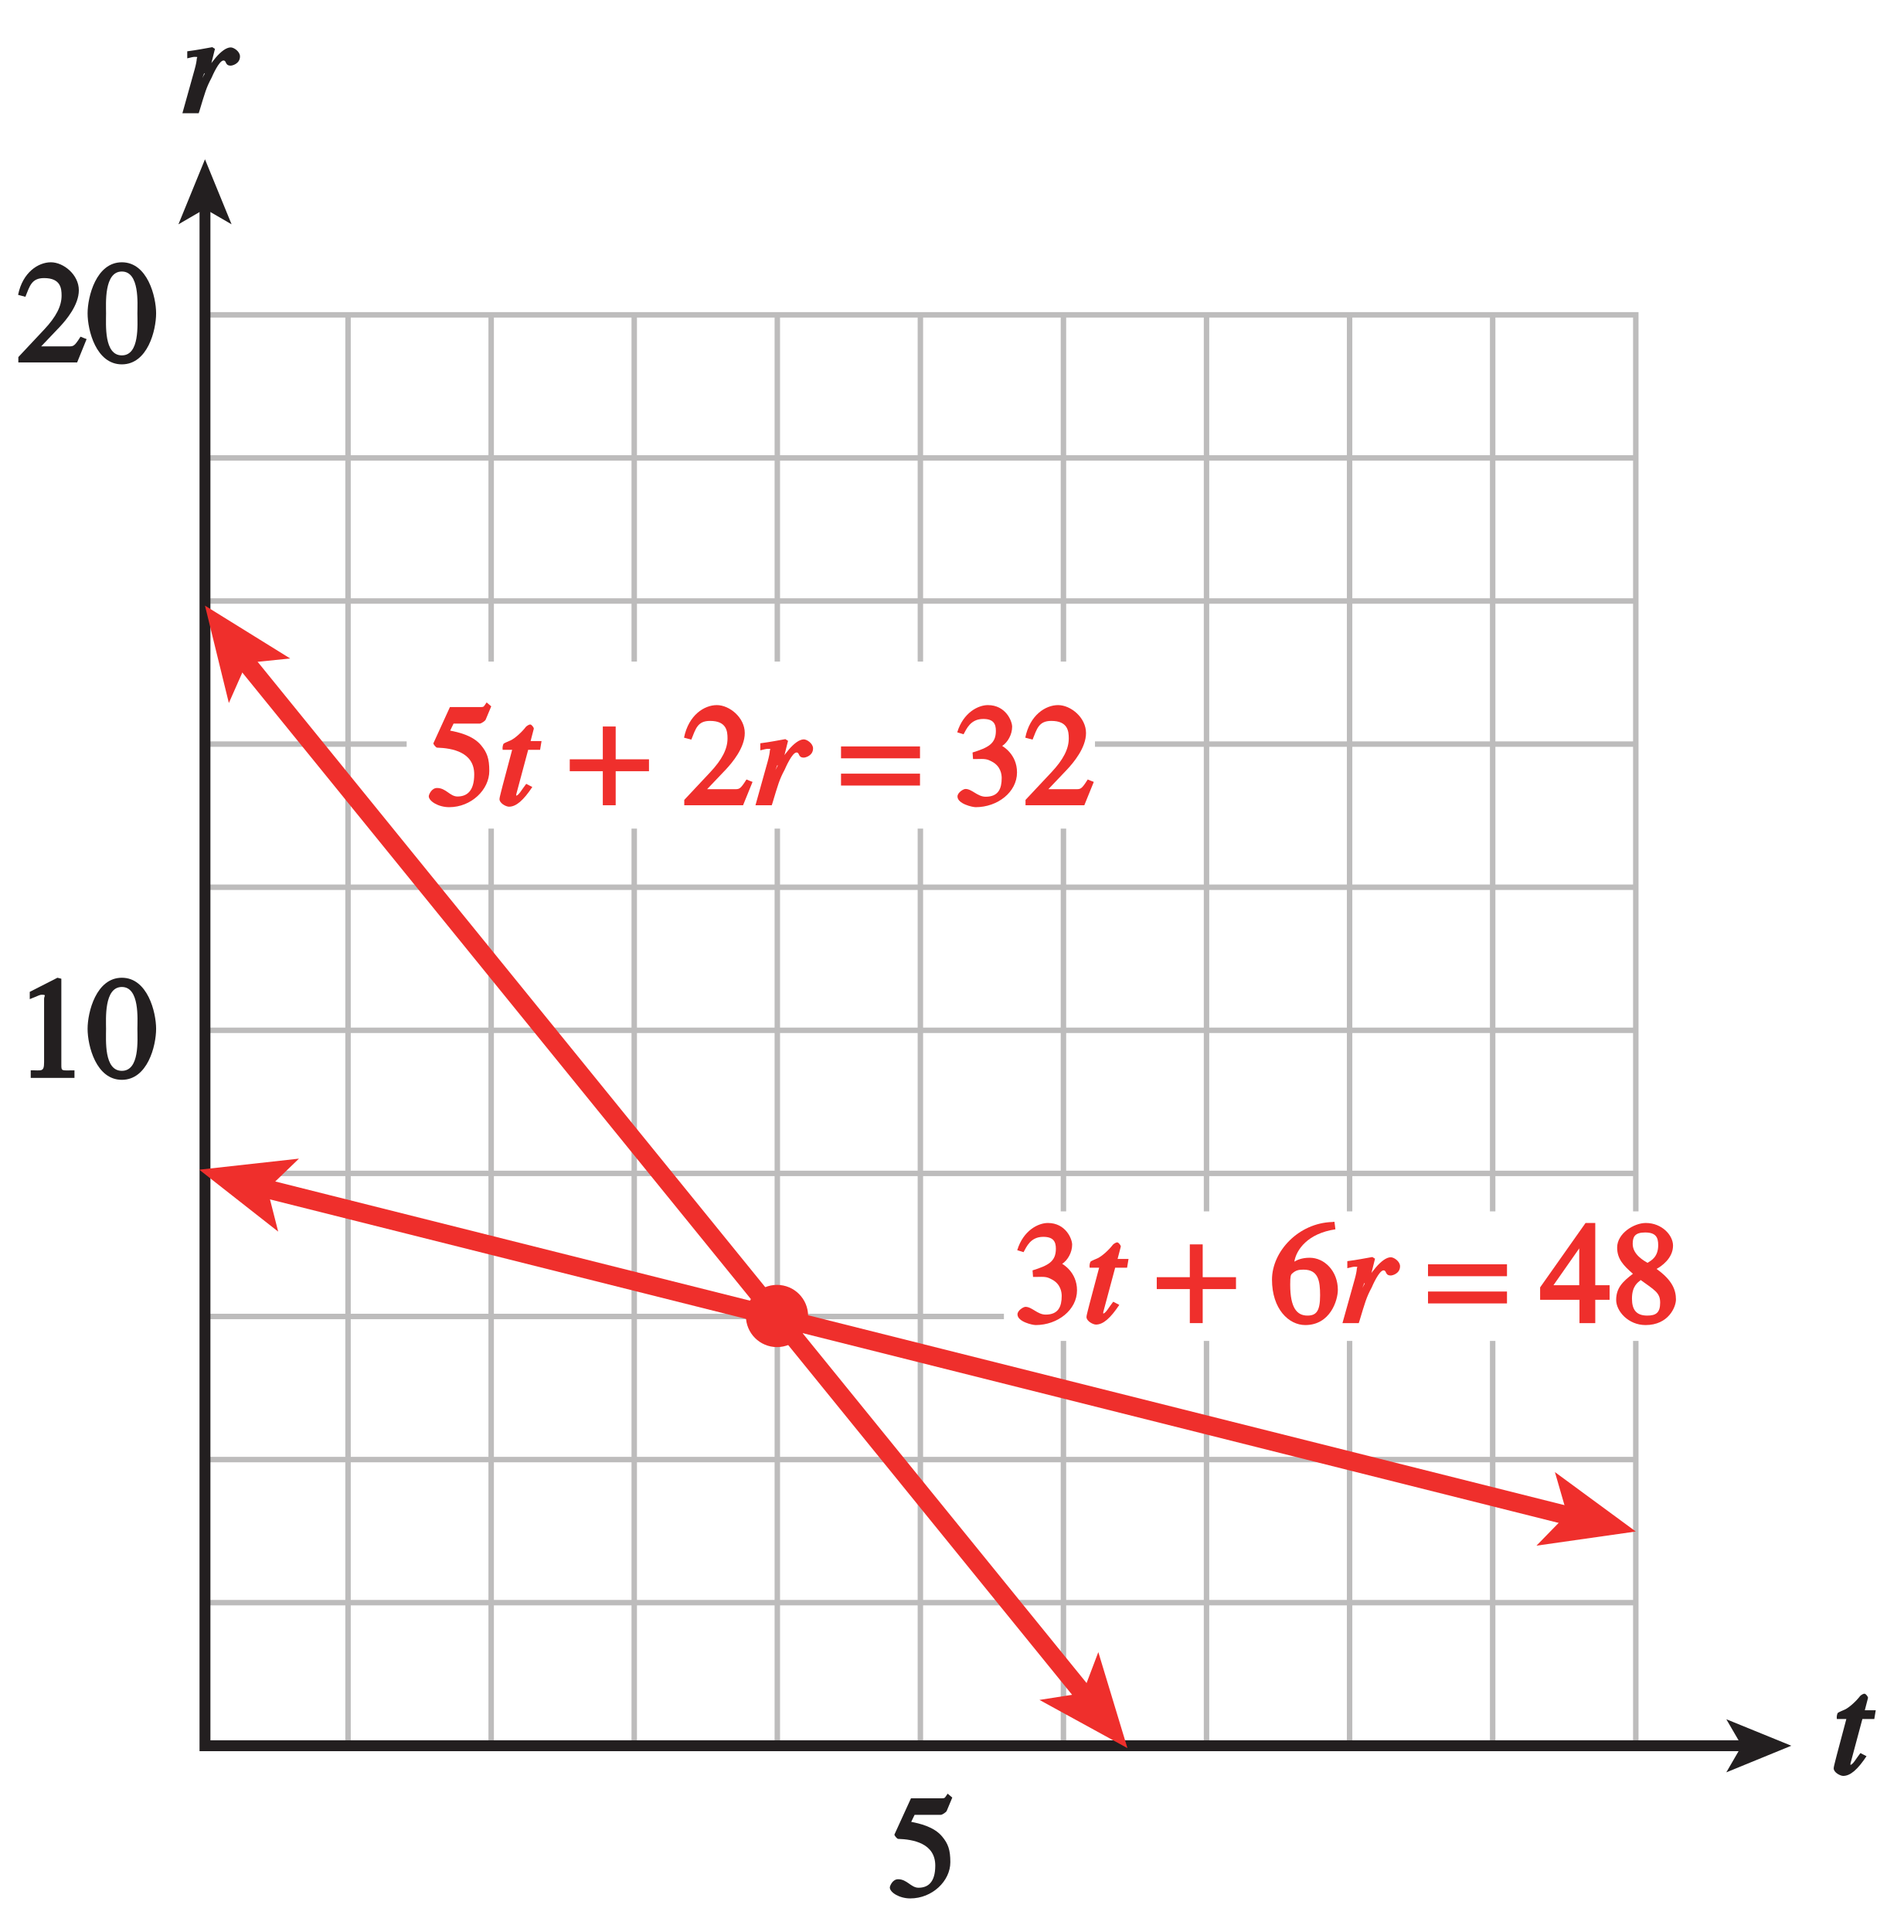
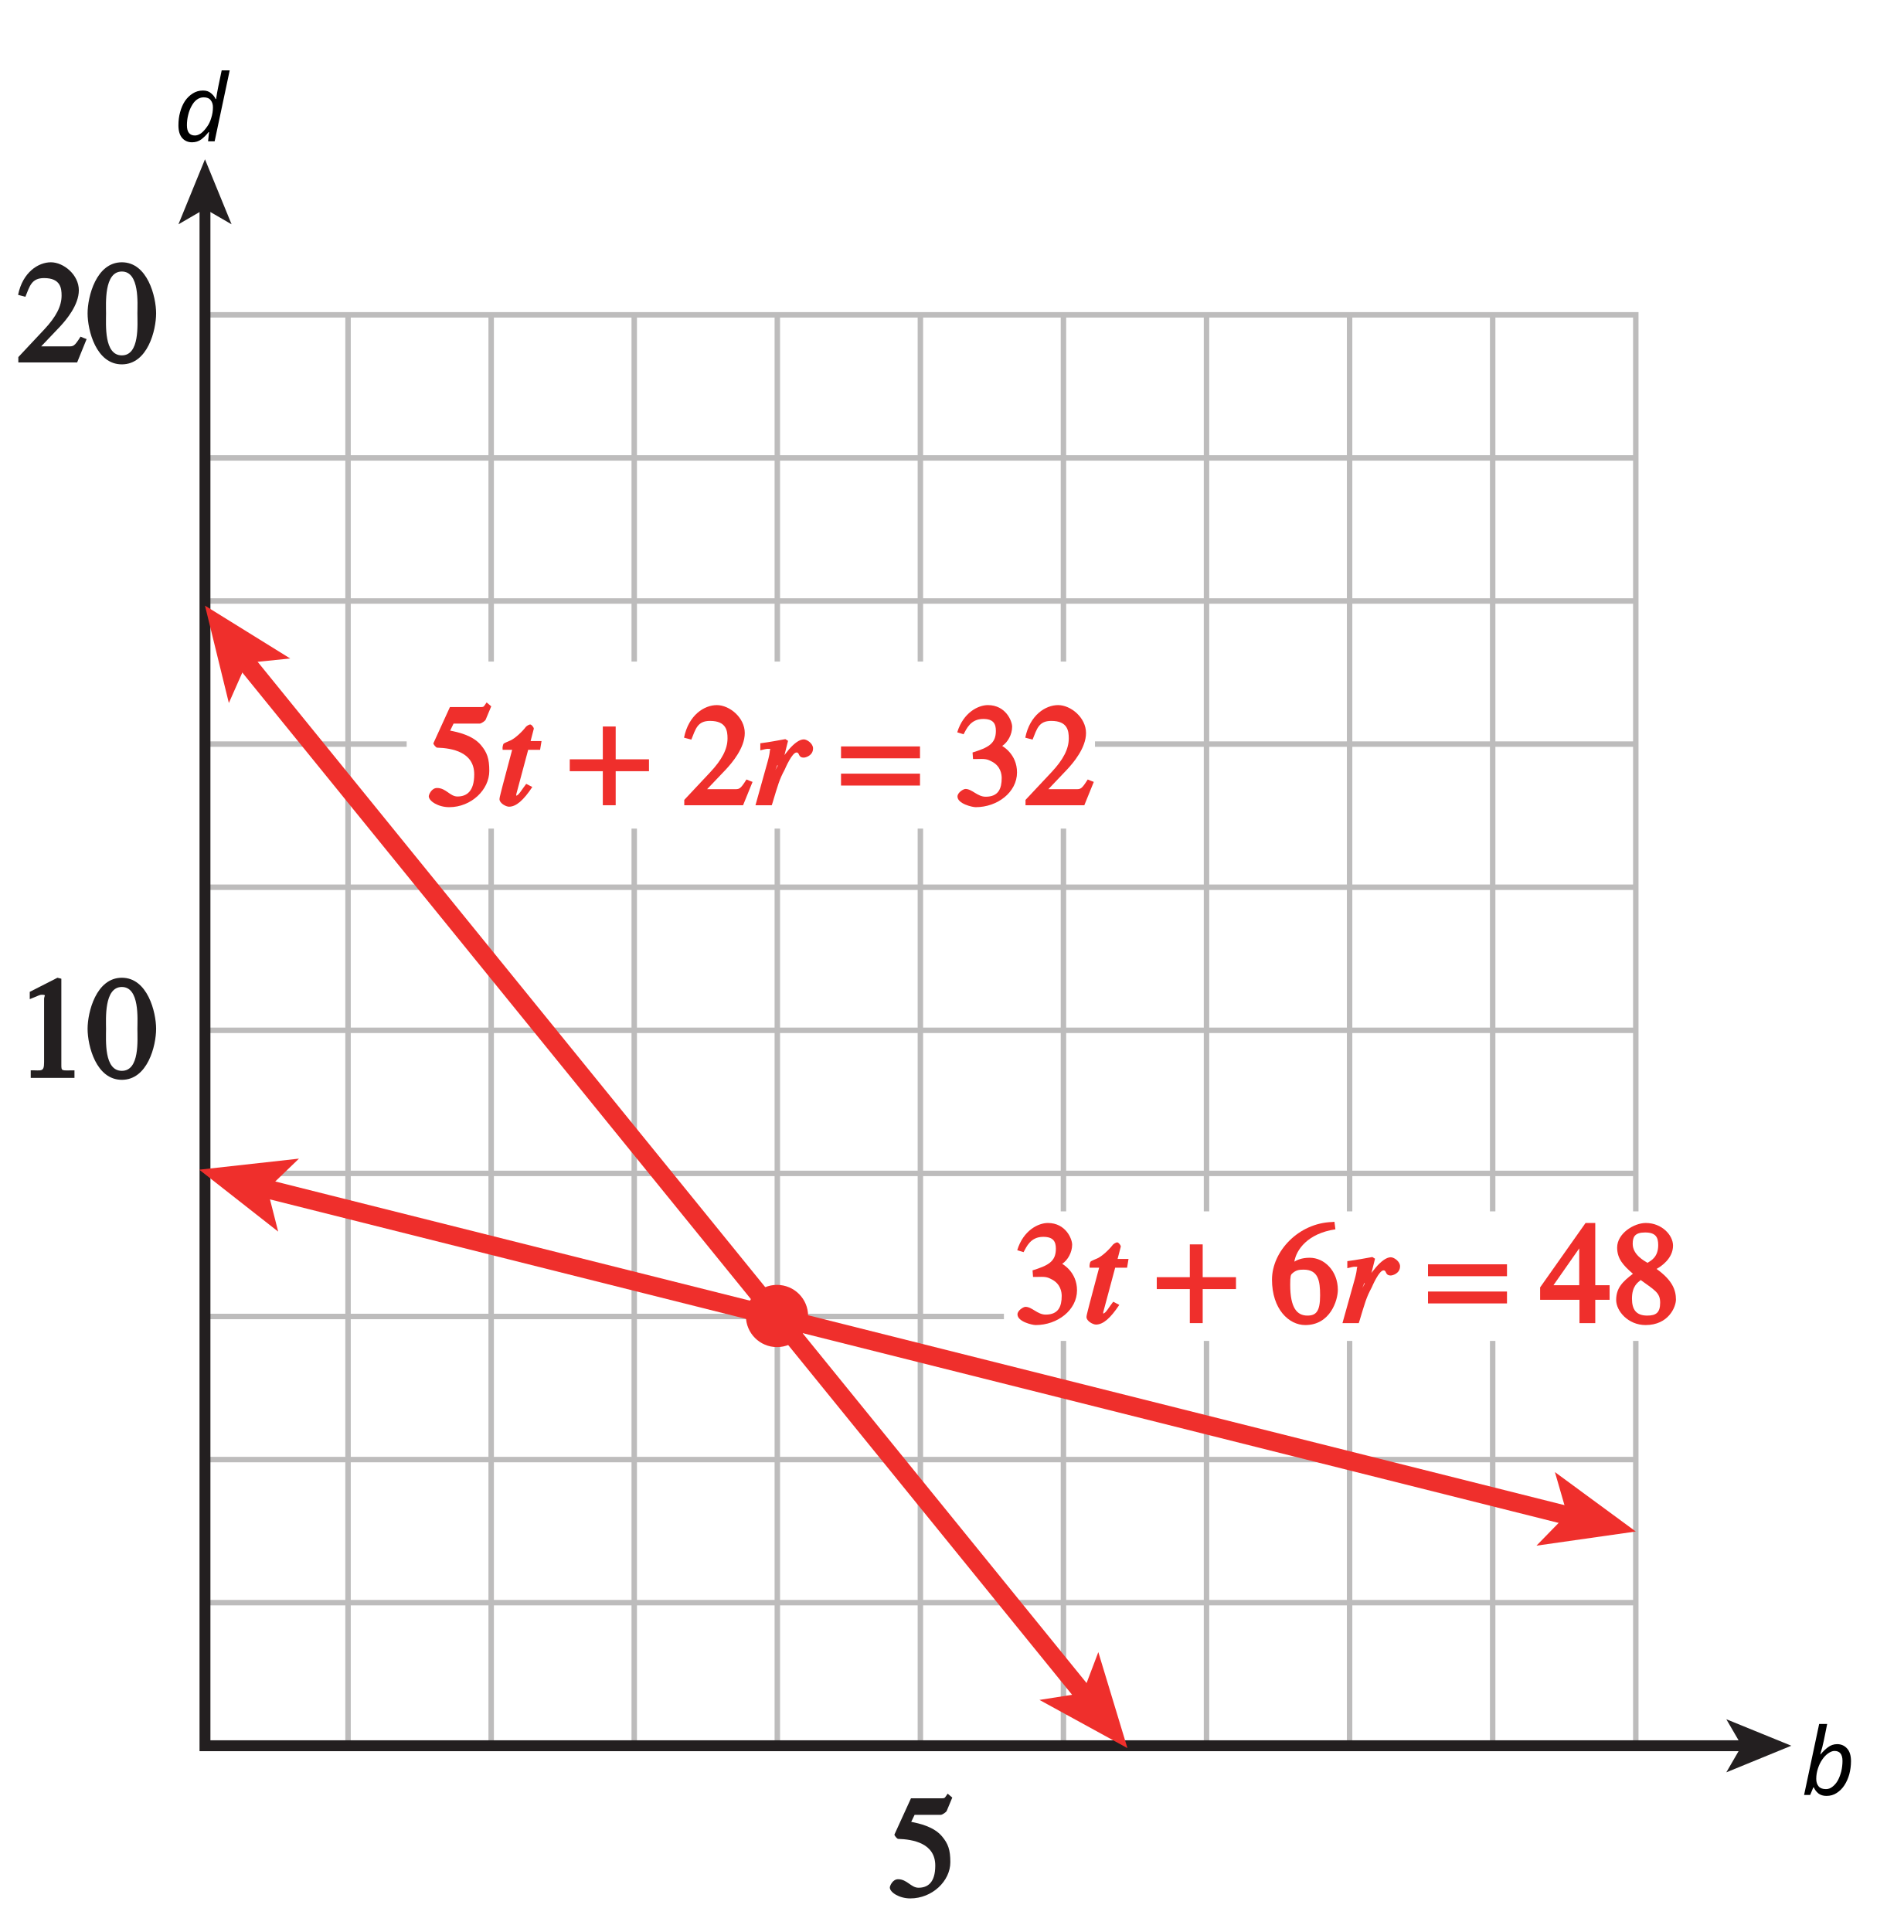
- <svg xmlns="http://www.w3.org/2000/svg" xmlns:xlink="http://www.w3.org/1999/xlink" width="122.4pt" height="124.214pt" viewBox="0 0 122.4 124.214" version="1.1">
-   <defs>
-     <g>
+ <svg xmlns="http://www.w3.org/2000/svg" xmlns:xlink="http://www.w3.org/1999/xlink" width="122.4pt" height="124.214pt" viewBox="0 0 122.4 124.214" version="1.1" id="svg3412">
+   <defs id="defs3414">
+     <g id="g3416">
      <symbol overflow="visible" id="glyph0-0">
-         <path style="stroke:none;" d="" />
+         <path style="stroke:none;" d="" id="path3419" />
      </symbol>
      <symbol overflow="visible" id="glyph0-1">
-         <path style="stroke:none;" d="M 1.266 -0.141 C 1.625 -1.328 1.703 -1.641 2.047 -2.281 C 2.109 -2.422 2.531 -3.391 2.812 -3.391 C 3.031 -3.391 2.891 -3.062 3.281 -3.062 C 3.391 -3.062 3.875 -3.188 3.875 -3.656 C 3.875 -3.969 3.484 -4.234 3.281 -4.234 C 2.703 -4.234 1.906 -3.156 1.453 -2.266 L 1.578 -2.578 L 1.812 -2.328 L 2.266 -4.141 L 2.094 -4.25 C 1.641 -4.172 1.109 -4.062 0.484 -3.984 L 0.484 -3.531 C 0.75 -3.594 0.859 -3.625 0.953 -3.625 C 1.234 -3.625 1.094 -3.609 1.094 -3.484 C 1.094 -3.406 1.047 -3.125 0.953 -2.797 L 0.172 0 L 1.219 0 Z M 1.266 -0.141 " />
+         <path style="stroke:none;" d="M 1.266 -0.141 C 1.625 -1.328 1.703 -1.641 2.047 -2.281 C 2.109 -2.422 2.531 -3.391 2.812 -3.391 C 3.031 -3.391 2.891 -3.062 3.281 -3.062 C 3.391 -3.062 3.875 -3.188 3.875 -3.656 C 3.875 -3.969 3.484 -4.234 3.281 -4.234 C 2.703 -4.234 1.906 -3.156 1.453 -2.266 L 1.578 -2.578 L 1.812 -2.328 L 2.266 -4.141 L 2.094 -4.25 C 1.641 -4.172 1.109 -4.062 0.484 -3.984 L 0.484 -3.531 C 0.75 -3.594 0.859 -3.625 0.953 -3.625 C 1.234 -3.625 1.094 -3.609 1.094 -3.484 C 1.094 -3.406 1.047 -3.125 0.953 -2.797 L 0.172 0 L 1.219 0 Z M 1.266 -0.141 " id="path3422" />
      </symbol>
      <symbol overflow="visible" id="glyph0-2">
-         <path style="stroke:none;" d="M 2.656 -4.125 L 2.156 -4.125 L 2.359 -4.906 C 2.391 -4.984 2.203 -5.203 2.141 -5.188 C 2.047 -5.203 1.891 -5.078 1.859 -5.047 C 1.609 -4.719 1.172 -4.312 0.875 -4.172 C 0.719 -4.094 0.469 -4.016 0.406 -3.938 C 0.391 -3.891 0.328 -3.75 0.359 -3.562 L 0.969 -3.562 L 0.359 -1.266 C 0.328 -1.109 0.156 -0.531 0.156 -0.391 C 0.156 -0.125 0.578 0.094 0.766 0.094 C 1.234 0.094 1.703 -0.328 2.266 -1.172 L 1.875 -1.375 C 1.578 -1 1.391 -0.609 1.203 -0.609 C 1.109 -0.609 1.234 -0.547 1.234 -0.625 C 1.234 -0.656 1.234 -0.672 1.234 -0.703 L 2 -3.562 L 2.766 -3.562 L 2.859 -4.125 Z M 2.656 -4.125 " />
+         <path style="stroke:none;" d="M 2.656 -4.125 L 2.156 -4.125 L 2.359 -4.906 C 2.391 -4.984 2.203 -5.203 2.141 -5.188 C 2.047 -5.203 1.891 -5.078 1.859 -5.047 C 1.609 -4.719 1.172 -4.312 0.875 -4.172 C 0.719 -4.094 0.469 -4.016 0.406 -3.938 C 0.391 -3.891 0.328 -3.75 0.359 -3.562 L 0.969 -3.562 L 0.359 -1.266 C 0.328 -1.109 0.156 -0.531 0.156 -0.391 C 0.156 -0.125 0.578 0.094 0.766 0.094 C 1.234 0.094 1.703 -0.328 2.266 -1.172 L 1.875 -1.375 C 1.578 -1 1.391 -0.609 1.203 -0.609 C 1.109 -0.609 1.234 -0.547 1.234 -0.625 C 1.234 -0.656 1.234 -0.672 1.234 -0.703 L 2 -3.562 L 2.766 -3.562 L 2.859 -4.125 Z M 2.656 -4.125 " id="path3425" />
      </symbol>
      <symbol overflow="visible" id="glyph1-0">
-         <path style="stroke:none;" d="" />
+         <path style="stroke:none;" d="" id="path3428" />
      </symbol>
      <symbol overflow="visible" id="glyph1-1">
-         <path style="stroke:none;" d="M 4.281 -1.578 L 4.094 -1.656 C 3.688 -1.016 3.641 -1.031 3.297 -1.031 L 1.562 -1.031 L 2.781 -2.312 C 3.172 -2.734 3.984 -3.688 3.984 -4.641 C 3.984 -5.641 3 -6.438 2.188 -6.438 C 1.391 -6.438 0.375 -5.812 0.078 -4.344 L 0.547 -4.219 C 0.828 -4.906 0.938 -5.422 1.75 -5.422 C 2.812 -5.422 2.875 -4.766 2.875 -4.297 C 2.875 -3.625 2.531 -2.938 1.75 -2.109 L 0.094 -0.344 L 0.094 0 L 3.875 0 L 4.484 -1.5 Z M 4.281 -1.578 " />
+         <path style="stroke:none;" d="M 4.281 -1.578 L 4.094 -1.656 C 3.688 -1.016 3.641 -1.031 3.297 -1.031 L 1.562 -1.031 L 2.781 -2.312 C 3.172 -2.734 3.984 -3.688 3.984 -4.641 C 3.984 -5.641 3 -6.438 2.188 -6.438 C 1.391 -6.438 0.375 -5.812 0.078 -4.344 L 0.547 -4.219 C 0.828 -4.906 0.938 -5.422 1.75 -5.422 C 2.812 -5.422 2.875 -4.766 2.875 -4.297 C 2.875 -3.625 2.531 -2.938 1.75 -2.109 L 0.094 -0.344 L 0.094 0 L 3.875 0 L 4.484 -1.5 Z M 4.281 -1.578 " id="path3431" />
      </symbol>
      <symbol overflow="visible" id="glyph1-2">
-         <path style="stroke:none;" d="M 2.25 -5.844 C 3.406 -5.844 3.25 -3.766 3.25 -3.156 C 3.25 -2.438 3.406 -0.453 2.25 -0.453 C 1.094 -0.453 1.234 -2.422 1.234 -3.156 C 1.234 -3.766 1.094 -5.844 2.25 -5.844 Z M 2.25 -6.438 C 0.594 -6.438 0.047 -4.219 0.047 -3.156 C 0.047 -2.062 0.594 0.125 2.25 0.125 C 3.906 0.125 4.453 -2.062 4.453 -3.156 C 4.453 -4.219 3.906 -6.438 2.25 -6.438 Z M 2.25 -6.438 " />
+         <path style="stroke:none;" d="M 2.25 -5.844 C 3.406 -5.844 3.25 -3.766 3.25 -3.156 C 3.25 -2.438 3.406 -0.453 2.25 -0.453 C 1.094 -0.453 1.234 -2.422 1.234 -3.156 C 1.234 -3.766 1.094 -5.844 2.25 -5.844 Z M 2.25 -6.438 C 0.594 -6.438 0.047 -4.219 0.047 -3.156 C 0.047 -2.062 0.594 0.125 2.25 0.125 C 3.906 0.125 4.453 -2.062 4.453 -3.156 C 4.453 -4.219 3.906 -6.438 2.25 -6.438 Z M 2.25 -6.438 " id="path3434" />
      </symbol>
      <symbol overflow="visible" id="glyph1-3">
-         <path style="stroke:none;" d="M 1.062 0 L 3.703 0 L 3.703 -0.484 C 2.875 -0.484 2.859 -0.406 2.859 -0.844 L 2.859 -6.375 L 2.609 -6.438 L 0.828 -5.531 L 0.828 -5.062 C 1.5 -5.344 1.5 -5.344 1.609 -5.344 C 1.922 -5.344 1.75 -5.281 1.75 -5.078 L 1.75 -1.016 C 1.75 -0.344 1.578 -0.5 0.891 -0.484 L 0.891 0 Z M 1.062 0 " />
+         <path style="stroke:none;" d="M 1.062 0 L 3.703 0 L 3.703 -0.484 C 2.875 -0.484 2.859 -0.406 2.859 -0.844 L 2.859 -6.375 L 2.609 -6.438 L 0.828 -5.531 L 0.828 -5.062 C 1.5 -5.344 1.5 -5.344 1.609 -5.344 C 1.922 -5.344 1.75 -5.281 1.75 -5.078 L 1.75 -1.016 C 1.75 -0.344 1.578 -0.5 0.891 -0.484 L 0.891 0 Z M 1.062 0 " id="path3437" />
      </symbol>
      <symbol overflow="visible" id="glyph1-4">
-         <path style="stroke:none;" d="M 1.625 -5.25 L 3.391 -5.25 C 3.484 -5.25 3.734 -5.422 3.766 -5.5 L 4.125 -6.359 L 3.828 -6.609 C 3.641 -6.359 3.688 -6.312 3.453 -6.312 L 1.469 -6.312 L 0.406 -3.984 C 0.391 -3.922 0.578 -3.703 0.641 -3.703 C 1.609 -3.672 3.031 -3.422 3.031 -1.984 C 3.031 -0.875 2.531 -0.562 1.953 -0.562 C 1.469 -0.562 1.219 -1.109 0.641 -1.109 C 0.281 -1.109 0.109 -0.672 0.109 -0.578 C 0.109 -0.266 0.719 0.125 1.422 0.125 C 2.844 0.125 4 -1 4 -2.203 C 4 -3 3.859 -3.391 3.469 -3.859 C 2.938 -4.5 1.969 -4.703 1.484 -4.797 L 1.703 -5.25 Z M 1.625 -5.25 " />
+         <path style="stroke:none;" d="M 1.625 -5.25 L 3.391 -5.25 C 3.484 -5.25 3.734 -5.422 3.766 -5.5 L 4.125 -6.359 L 3.828 -6.609 C 3.641 -6.359 3.688 -6.312 3.453 -6.312 L 1.469 -6.312 L 0.406 -3.984 C 0.391 -3.922 0.578 -3.703 0.641 -3.703 C 1.609 -3.672 3.031 -3.422 3.031 -1.984 C 3.031 -0.875 2.531 -0.562 1.953 -0.562 C 1.469 -0.562 1.219 -1.109 0.641 -1.109 C 0.281 -1.109 0.109 -0.672 0.109 -0.578 C 0.109 -0.266 0.719 0.125 1.422 0.125 C 2.844 0.125 4 -1 4 -2.203 C 4 -3 3.859 -3.391 3.469 -3.859 C 2.938 -4.5 1.969 -4.703 1.484 -4.797 L 1.703 -5.25 Z M 1.625 -5.25 " id="path3440" />
      </symbol>
      <symbol overflow="visible" id="glyph1-5">
-         <path style="stroke:none;" d="" />
+         <path style="stroke:none;" d="" id="path3443" />
      </symbol>
      <symbol overflow="visible" id="glyph1-6">
-         <path style="stroke:none;" d="M 1.375 -2.969 C 2 -2.984 2.094 -2.984 2.422 -2.812 C 3 -2.516 3.062 -1.984 3.062 -1.75 C 3.062 -1.078 2.859 -0.547 2.031 -0.547 C 1.5 -0.547 1.156 -1.047 0.734 -1.047 C 0.594 -1.047 0.219 -0.812 0.219 -0.562 C 0.219 -0.094 1.172 0.125 1.391 0.125 C 2.797 0.125 4.047 -0.844 4.047 -2.109 C 4.047 -3.297 3.109 -3.797 3.094 -3.812 C 3.453 -4.047 3.734 -4.547 3.734 -5.047 C 3.734 -5.406 3.328 -6.438 2.172 -6.438 C 1.562 -6.438 0.594 -5.969 0.203 -4.688 L 0.609 -4.562 C 0.797 -4.891 1.047 -5.547 1.875 -5.547 C 2.531 -5.547 2.688 -5.234 2.688 -4.781 C 2.688 -3.953 2.188 -3.703 1.188 -3.391 L 1.219 -2.969 Z M 1.375 -2.969 " />
+         <path style="stroke:none;" d="M 1.375 -2.969 C 2 -2.984 2.094 -2.984 2.422 -2.812 C 3 -2.516 3.062 -1.984 3.062 -1.75 C 3.062 -1.078 2.859 -0.547 2.031 -0.547 C 1.5 -0.547 1.156 -1.047 0.734 -1.047 C 0.594 -1.047 0.219 -0.812 0.219 -0.562 C 0.219 -0.094 1.172 0.125 1.391 0.125 C 2.797 0.125 4.047 -0.844 4.047 -2.109 C 4.047 -3.297 3.109 -3.797 3.094 -3.812 C 3.453 -4.047 3.734 -4.547 3.734 -5.047 C 3.734 -5.406 3.328 -6.438 2.172 -6.438 C 1.562 -6.438 0.594 -5.969 0.203 -4.688 L 0.609 -4.562 C 0.797 -4.891 1.047 -5.547 1.875 -5.547 C 2.531 -5.547 2.688 -5.234 2.688 -4.781 C 2.688 -3.953 2.188 -3.703 1.188 -3.391 L 1.219 -2.969 Z M 1.375 -2.969 " id="path3446" />
      </symbol>
      <symbol overflow="visible" id="glyph1-7">
-         <path style="stroke:none;" d="M 4.016 -6.5 C 1.844 -6.438 0.141 -4.609 0.141 -2.797 C 0.141 -0.906 1.219 0.125 2.281 0.125 C 3.891 0.125 4.375 -1.469 4.375 -2.141 C 4.375 -3.344 3.516 -4.203 2.562 -4.203 C 2.047 -4.203 1.734 -4.047 1.578 -3.953 C 1.703 -4.719 2.438 -5.766 4.219 -6.031 L 4.156 -6.516 Z M 2.172 -3.438 C 3.125 -3.438 3.234 -2.703 3.234 -1.781 C 3.234 -0.766 2.984 -0.484 2.422 -0.484 C 1.75 -0.484 1.312 -0.969 1.312 -2.469 C 1.312 -3.016 1.344 -3.109 1.438 -3.188 C 1.672 -3.406 1.875 -3.438 2.172 -3.438 Z M 2.172 -3.438 " />
+         <path style="stroke:none;" d="M 4.016 -6.5 C 1.844 -6.438 0.141 -4.609 0.141 -2.797 C 0.141 -0.906 1.219 0.125 2.281 0.125 C 3.891 0.125 4.375 -1.469 4.375 -2.141 C 4.375 -3.344 3.516 -4.203 2.562 -4.203 C 2.047 -4.203 1.734 -4.047 1.578 -3.953 C 1.703 -4.719 2.438 -5.766 4.219 -6.031 L 4.156 -6.516 Z M 2.172 -3.438 C 3.125 -3.438 3.234 -2.703 3.234 -1.781 C 3.234 -0.766 2.984 -0.484 2.422 -0.484 C 1.75 -0.484 1.312 -0.969 1.312 -2.469 C 1.312 -3.016 1.344 -3.109 1.438 -3.188 C 1.672 -3.406 1.875 -3.438 2.172 -3.438 Z M 2.172 -3.438 " id="path3449" />
      </symbol>
      <symbol overflow="visible" id="glyph1-8">
-         <path style="stroke:none;" d="M 4.25 -2.438 L 3.484 -2.438 L 3.484 -6.438 L 2.859 -6.438 L -0.062 -2.297 L -0.062 -1.5 L 2.469 -1.5 L 2.469 0 L 3.484 0 L 3.484 -1.5 L 4.406 -1.5 L 4.406 -2.438 Z M 2.625 -2.438 L 0.797 -2.438 L 2.688 -5.141 L 2.453 -5.141 L 2.453 -2.438 Z M 2.625 -2.438 " />
+         <path style="stroke:none;" d="M 4.25 -2.438 L 3.484 -2.438 L 3.484 -6.438 L 2.859 -6.438 L -0.062 -2.297 L -0.062 -1.5 L 2.469 -1.5 L 2.469 0 L 3.484 0 L 3.484 -1.5 L 4.406 -1.5 L 4.406 -2.438 Z M 2.625 -2.438 L 0.797 -2.438 L 2.688 -5.141 L 2.453 -5.141 L 2.453 -2.438 Z M 2.625 -2.438 " id="path3452" />
      </symbol>
      <symbol overflow="visible" id="glyph1-9">
-         <path style="stroke:none;" d="M 1.781 -2.859 C 2.812 -2.109 3.156 -1.969 3.156 -1.312 C 3.156 -0.672 2.891 -0.484 2.328 -0.484 C 1.609 -0.484 1.344 -0.875 1.344 -1.578 C 1.344 -2.391 1.734 -2.625 1.906 -2.766 Z M 0.328 -1.484 C 0.328 -0.781 1.094 0.125 2.219 0.125 C 3.703 0.125 4.172 -1.047 4.172 -1.516 C 4.172 -2.125 3.938 -2.766 2.922 -3.484 C 3.219 -3.641 3.984 -4.156 3.984 -4.984 C 3.984 -5.656 3.266 -6.438 2.234 -6.438 C 1.469 -6.438 0.391 -5.766 0.391 -4.859 C 0.391 -4.125 0.797 -3.703 1.406 -3.172 C 0.75 -2.672 0.328 -2.266 0.328 -1.484 Z M 1.391 -5.094 C 1.391 -5.531 1.516 -5.828 2.188 -5.828 C 2.875 -5.828 3.031 -5.516 3.031 -5.016 C 3.031 -4.234 2.562 -4.016 2.344 -3.875 C 2.141 -4 1.391 -4.391 1.391 -5.094 Z M 1.391 -5.094 " />
+         <path style="stroke:none;" d="M 1.781 -2.859 C 2.812 -2.109 3.156 -1.969 3.156 -1.312 C 3.156 -0.672 2.891 -0.484 2.328 -0.484 C 1.609 -0.484 1.344 -0.875 1.344 -1.578 C 1.344 -2.391 1.734 -2.625 1.906 -2.766 Z M 0.328 -1.484 C 0.328 -0.781 1.094 0.125 2.219 0.125 C 3.703 0.125 4.172 -1.047 4.172 -1.516 C 4.172 -2.125 3.938 -2.766 2.922 -3.484 C 3.219 -3.641 3.984 -4.156 3.984 -4.984 C 3.984 -5.656 3.266 -6.438 2.234 -6.438 C 1.469 -6.438 0.391 -5.766 0.391 -4.859 C 0.391 -4.125 0.797 -3.703 1.406 -3.172 C 0.75 -2.672 0.328 -2.266 0.328 -1.484 Z M 1.391 -5.094 C 1.391 -5.531 1.516 -5.828 2.188 -5.828 C 2.875 -5.828 3.031 -5.516 3.031 -5.016 C 3.031 -4.234 2.562 -4.016 2.344 -3.875 C 2.141 -4 1.391 -4.391 1.391 -5.094 Z M 1.391 -5.094 " id="path3455" />
      </symbol>
      <symbol overflow="visible" id="glyph2-0">
-         <path style="stroke:none;" d="" />
+         <path style="stroke:none;" d="" id="path3458" />
      </symbol>
      <symbol overflow="visible" id="glyph2-1">
-         <path style="stroke:none;" d="M 2.047 -4.938 L 2.047 -2.953 L -0.078 -2.953 L -0.078 -2.188 L 2.047 -2.188 L 2.047 0 L 2.875 0 L 2.875 -2.188 L 5.016 -2.188 L 5.016 -2.953 L 2.875 -2.953 L 2.875 -5.062 L 2.047 -5.062 Z M 2.047 -4.938 " />
+         <path style="stroke:none;" d="M 2.047 -4.938 L 2.047 -2.953 L -0.078 -2.953 L -0.078 -2.188 L 2.047 -2.188 L 2.047 0 L 2.875 0 L 2.875 -2.188 L 5.016 -2.188 L 5.016 -2.953 L 2.875 -2.953 L 2.875 -5.062 L 2.047 -5.062 Z M 2.047 -4.938 " id="path3461" />
      </symbol>
      <symbol overflow="visible" id="glyph2-2">
-         <path style="stroke:none;" d="" />
+         <path style="stroke:none;" d="" id="path3464" />
      </symbol>
      <symbol overflow="visible" id="glyph2-3">
-         <path style="stroke:none;" d="M 4.828 -3.781 L -0.078 -3.781 L -0.078 -3.016 L 5 -3.016 L 5 -3.781 Z M 4.828 -2.031 L -0.078 -2.031 L -0.078 -1.266 L 5 -1.266 L 5 -2.031 Z M 4.828 -2.031 " />
+         <path style="stroke:none;" d="M 4.828 -3.781 L -0.078 -3.781 L -0.078 -3.016 L 5 -3.016 L 5 -3.781 Z M 4.828 -2.031 L -0.078 -2.031 L -0.078 -1.266 L 5 -1.266 L 5 -2.031 Z M 4.828 -2.031 " id="path3467" />
      </symbol>
    </g>
    <clipPath id="clip1">
-       <path d="M 0 0 L 122 0 L 122 124.215 L 0 124.215 Z M 0 0 " />
+       <path d="M 0 0 L 122 0 L 122 124.215 L 0 124.215 Z M 0 0 " id="path3470" />
    </clipPath>
    <clipPath id="clip2">
-       <path d="M 0 0 L 122.398 0 L 122.398 124.215 L 0 124.215 Z M 0 0 " />
+       <path d="M 0 0 L 122.398 0 L 122.398 124.215 L 0 124.215 Z M 0 0 " id="path3473" />
    </clipPath>
  </defs>
  <g id="surface1">
-     <g clip-path="url(#clip1)" clip-rule="nonzero">
-       <path style=" stroke:none;fill-rule:nonzero;fill:rgb(100%,100%,100%);fill-opacity:1;" d="M 0.086 -0.824 L 121.086 -0.824 L 121.086 124.176 L 0.086 124.176 Z M 0.086 -0.824 " />
+     <g clip-path="url(#clip1)" clip-rule="nonzero" id="g3476">
+       <path style=" stroke:none;fill-rule:nonzero;fill:rgb(100%,100%,100%);fill-opacity:1;" d="M 0.086 -0.824 L 121.086 -0.824 L 121.086 124.176 L 0.086 124.176 Z M 0.086 -0.824 " id="path3478" />
    </g>
-     <path style="fill:none;stroke-width:0.35;stroke-linecap:butt;stroke-linejoin:miter;stroke:rgb(74.12%,73.648%,73.766%);stroke-opacity:1;stroke-miterlimit:4;" d="M 122.994 259.972 L 214.994 259.972 L 214.994 167.976 L 122.994 167.976 Z M 132.193 167.976 L 132.193 259.972 M 141.396 167.976 L 141.396 259.972 M 150.595 167.976 L 150.595 259.972 M 159.795 167.976 L 159.795 259.972 M 168.994 167.976 L 168.994 259.972 M 178.193 167.976 L 178.193 259.972 M 187.392 167.976 L 187.392 259.972 M 196.592 167.976 L 196.592 259.972 M 205.791 167.976 L 205.791 259.972 M 122.994 250.773 L 214.994 250.773 M 122.994 241.574 L 214.994 241.574 M 122.994 232.374 L 214.994 232.374 M 122.994 223.171 L 214.994 223.171 M 122.994 213.972 L 214.994 213.972 M 122.994 204.773 L 214.994 204.773 M 122.994 195.574 L 214.994 195.574 M 122.994 186.374 L 214.994 186.374 M 122.994 177.175 L 214.994 177.175 " transform="matrix(1,0,0,-1,-109.8142,280.2142)" />
-     <path style="fill:none;stroke-width:0.7;stroke-linecap:butt;stroke-linejoin:miter;stroke:rgb(13.73%,12.16%,12.549%);stroke-opacity:1;stroke-miterlimit:4;" d="M 222.025 167.976 L 122.994 167.976 L 122.994 267.007 " transform="matrix(1,0,0,-1,-109.8142,280.2142)" />
-     <path style=" stroke:none;fill-rule:nonzero;fill:rgb(13.73%,12.16%,12.549%);fill-opacity:1;" d="M 13.18 10.242 L 14.891 14.422 L 13.18 13.43 L 11.473 14.422 L 13.18 10.242 " />
-     <path style=" stroke:none;fill-rule:nonzero;fill:rgb(13.73%,12.16%,12.549%);fill-opacity:1;" d="M 115.18 112.238 L 111 113.949 L 111.992 112.238 L 111 110.535 L 115.18 112.238 " />
-     <g style="fill:rgb(13.73%,12.16%,12.549%);fill-opacity:1;">
-       <use xlink:href="#glyph0-1" x="11.556" y="7.282" />
+     <path style="fill:none;stroke-width:0.35;stroke-linecap:butt;stroke-linejoin:miter;stroke:rgb(74.12%,73.648%,73.766%);stroke-opacity:1;stroke-miterlimit:4;" d="M 122.994 259.972 L 214.994 259.972 L 214.994 167.976 L 122.994 167.976 Z M 132.193 167.976 L 132.193 259.972 M 141.396 167.976 L 141.396 259.972 M 150.595 167.976 L 150.595 259.972 M 159.795 167.976 L 159.795 259.972 M 168.994 167.976 L 168.994 259.972 M 178.193 167.976 L 178.193 259.972 M 187.392 167.976 L 187.392 259.972 M 196.592 167.976 L 196.592 259.972 M 205.791 167.976 L 205.791 259.972 M 122.994 250.773 L 214.994 250.773 M 122.994 241.574 L 214.994 241.574 M 122.994 232.374 L 214.994 232.374 M 122.994 223.171 L 214.994 223.171 M 122.994 213.972 L 214.994 213.972 M 122.994 204.773 L 214.994 204.773 M 122.994 195.574 L 214.994 195.574 M 122.994 186.374 L 214.994 186.374 M 122.994 177.175 L 214.994 177.175 " transform="matrix(1,0,0,-1,-109.8142,280.2142)" id="path3480" />
+     <path style="fill:none;stroke-width:0.7;stroke-linecap:butt;stroke-linejoin:miter;stroke:rgb(13.73%,12.16%,12.549%);stroke-opacity:1;stroke-miterlimit:4;" d="M 222.025 167.976 L 122.994 167.976 L 122.994 267.007 " transform="matrix(1,0,0,-1,-109.8142,280.2142)" id="path3482" />
+     <path style=" stroke:none;fill-rule:nonzero;fill:rgb(13.73%,12.16%,12.549%);fill-opacity:1;" d="M 13.18 10.242 L 14.891 14.422 L 13.18 13.43 L 11.473 14.422 L 13.18 10.242 " id="path3484" />
+     <path style=" stroke:none;fill-rule:nonzero;fill:rgb(13.73%,12.16%,12.549%);fill-opacity:1;" d="M 115.18 112.238 L 111 113.949 L 111.992 112.238 L 111 110.535 L 115.18 112.238 " id="path3486" />
+     <g style="fill:#211e1e;fill-opacity:1" id="g3492" transform="translate(-1.6,-3.2)">
+       <text xml:space="preserve" style="font-style:normal;font-weight:normal;font-size:11px;line-height:125%;font-family:sans-serif;letter-spacing:0px;word-spacing:0px;fill:#000000;fill-opacity:1;stroke:none;stroke-width:1px;stroke-linecap:butt;stroke-linejoin:miter;stroke-opacity:1" x="117.43" y="118.6" id="text3628">
+         <tspan id="tspan3630" x="117.43" y="118.6" style="font-style:italic;font-size:6px">b</tspan>
+       </text>
    </g>
-     <g style="fill:rgb(13.73%,12.16%,12.549%);fill-opacity:1;">
-       <use xlink:href="#glyph0-2" x="117.749" y="114.084" />
+     <g style="fill:rgb(13.73%,12.16%,12.549%);fill-opacity:1;" id="g3496">
+       <use xlink:href="#glyph1-1" x="1.085" y="23.301" id="use3498" />
+       <use xlink:href="#glyph1-2" x="5.585" y="23.301" id="use3500" />
    </g>
-     <g style="fill:rgb(13.73%,12.16%,12.549%);fill-opacity:1;">
-       <use xlink:href="#glyph1-1" x="1.085" y="23.301" />
-       <use xlink:href="#glyph1-2" x="5.585" y="23.301" />
+     <g style="fill:rgb(13.73%,12.16%,12.549%);fill-opacity:1;" id="g3502">
+       <use xlink:href="#glyph1-3" x="1.085" y="69.3" id="use3504" />
+       <use xlink:href="#glyph1-2" x="5.585" y="69.3" id="use3506" />
    </g>
-     <g style="fill:rgb(13.73%,12.16%,12.549%);fill-opacity:1;">
-       <use xlink:href="#glyph1-3" x="1.085" y="69.3" />
-       <use xlink:href="#glyph1-2" x="5.585" y="69.3" />
+     <g style="fill:rgb(13.73%,12.16%,12.549%);fill-opacity:1;" id="g3508">
+       <use xlink:href="#glyph1-4" x="57.106" y="121.93" id="use3510" />
    </g>
-     <g style="fill:rgb(13.73%,12.16%,12.549%);fill-opacity:1;">
-       <use xlink:href="#glyph1-4" x="57.106" y="121.93" />
+     <path style="fill:none;stroke-width:1.2;stroke-linecap:butt;stroke-linejoin:miter;stroke:rgb(93.61%,18.434%,17.378%);stroke-opacity:1;stroke-miterlimit:4;" d="M 125.088 238.304 L 179.947 170.726 " transform="matrix(1,0,0,-1,-109.8142,280.2142)" id="path3512" />
+     <path style=" stroke:none;fill-rule:nonzero;fill:rgb(93.61%,18.434%,17.378%);fill-opacity:1;" d="M 72.492 112.391 L 66.836 109.293 L 69.621 108.855 L 70.621 106.219 L 72.492 112.391 " id="path3514" />
+     <path style=" stroke:none;fill-rule:nonzero;fill:rgb(93.61%,18.434%,17.378%);fill-opacity:1;" d="M 13.18 38.938 L 18.66 42.336 L 15.855 42.621 L 14.715 45.199 L 13.18 38.938 " id="path3516" />
+     <path style="fill:none;stroke-width:1.2;stroke-linecap:butt;stroke-linejoin:miter;stroke:rgb(93.61%,18.434%,17.378%);stroke-opacity:1;stroke-miterlimit:4;" d="M 126.138 203.98 L 211.896 182.452 " transform="matrix(1,0,0,-1,-109.8142,280.2142)" id="path3518" />
+     <path style=" stroke:none;fill-rule:nonzero;fill:rgb(93.61%,18.434%,17.378%);fill-opacity:1;" d="M 105.18 98.465 L 98.793 99.375 L 100.762 97.355 L 99.98 94.645 L 105.18 98.465 " id="path3520" />
+     <path style=" stroke:none;fill-rule:nonzero;fill:rgb(93.61%,18.434%,17.378%);fill-opacity:1;" d="M 12.812 75.203 L 19.223 74.492 L 17.191 76.449 L 17.887 79.184 L 12.812 75.203 " id="path3522" />
+     <path style=" stroke:none;fill-rule:nonzero;fill:rgb(100%,100%,100%);fill-opacity:1;" d="M 26.148 42.535 L 70.406 42.535 L 70.406 53.273 L 26.148 53.273 Z M 26.148 42.535 " id="path3524" />
+     <g style="fill:rgb(93.61%,18.434%,17.378%);fill-opacity:1;" id="g3526">
+       <use xlink:href="#glyph1-4" x="27.461" y="51.771" id="use3528" />
    </g>
-     <path style="fill:none;stroke-width:1.2;stroke-linecap:butt;stroke-linejoin:miter;stroke:rgb(93.61%,18.434%,17.378%);stroke-opacity:1;stroke-miterlimit:4;" d="M 125.088 238.304 L 179.947 170.726 " transform="matrix(1,0,0,-1,-109.8142,280.2142)" />
-     <path style=" stroke:none;fill-rule:nonzero;fill:rgb(93.61%,18.434%,17.378%);fill-opacity:1;" d="M 72.492 112.391 L 66.836 109.293 L 69.621 108.855 L 70.621 106.219 L 72.492 112.391 " />
-     <path style=" stroke:none;fill-rule:nonzero;fill:rgb(93.61%,18.434%,17.378%);fill-opacity:1;" d="M 13.18 38.938 L 18.66 42.336 L 15.855 42.621 L 14.715 45.199 L 13.18 38.938 " />
-     <path style="fill:none;stroke-width:1.2;stroke-linecap:butt;stroke-linejoin:miter;stroke:rgb(93.61%,18.434%,17.378%);stroke-opacity:1;stroke-miterlimit:4;" d="M 126.138 203.98 L 211.896 182.452 " transform="matrix(1,0,0,-1,-109.8142,280.2142)" />
-     <path style=" stroke:none;fill-rule:nonzero;fill:rgb(93.61%,18.434%,17.378%);fill-opacity:1;" d="M 105.18 98.465 L 98.793 99.375 L 100.762 97.355 L 99.98 94.645 L 105.18 98.465 " />
-     <path style=" stroke:none;fill-rule:nonzero;fill:rgb(93.61%,18.434%,17.378%);fill-opacity:1;" d="M 12.812 75.203 L 19.223 74.492 L 17.191 76.449 L 17.887 79.184 L 12.812 75.203 " />
-     <path style=" stroke:none;fill-rule:nonzero;fill:rgb(100%,100%,100%);fill-opacity:1;" d="M 26.148 42.535 L 70.406 42.535 L 70.406 53.273 L 26.148 53.273 Z M 26.148 42.535 " />
-     <g style="fill:rgb(93.61%,18.434%,17.378%);fill-opacity:1;">
-       <use xlink:href="#glyph1-4" x="27.461" y="51.771" />
+     <g style="fill:rgb(93.61%,18.434%,17.378%);fill-opacity:1;" id="g3530">
+       <use xlink:href="#glyph0-2" x="31.961" y="51.771" id="use3532" />
    </g>
-     <g style="fill:rgb(93.61%,18.434%,17.378%);fill-opacity:1;">
-       <use xlink:href="#glyph0-2" x="31.961" y="51.771" />
+     <g style="fill:rgb(93.61%,18.434%,17.378%);fill-opacity:1;" id="g3534">
+       <use xlink:href="#glyph1-5" x="34.463" y="51.771" id="use3536" />
    </g>
-     <g style="fill:rgb(93.61%,18.434%,17.378%);fill-opacity:1;">
-       <use xlink:href="#glyph1-5" x="34.463" y="51.771" />
+     <g style="fill:rgb(93.61%,18.434%,17.378%);fill-opacity:1;" id="g3538">
+       <use xlink:href="#glyph2-1" x="36.713" y="51.771" id="use3540" />
+       <use xlink:href="#glyph2-2" x="41.654" y="51.771" id="use3542" />
    </g>
-     <g style="fill:rgb(93.61%,18.434%,17.378%);fill-opacity:1;">
-       <use xlink:href="#glyph2-1" x="36.713" y="51.771" />
-       <use xlink:href="#glyph2-2" x="41.654" y="51.771" />
+     <g style="fill:rgb(93.61%,18.434%,17.378%);fill-opacity:1;" id="g3544">
+       <use xlink:href="#glyph1-1" x="43.904" y="51.771" id="use3546" />
    </g>
-     <g style="fill:rgb(93.61%,18.434%,17.378%);fill-opacity:1;">
-       <use xlink:href="#glyph1-1" x="43.904" y="51.771" />
+     <g style="fill:rgb(93.61%,18.434%,17.378%);fill-opacity:1;" id="g3548">
+       <use xlink:href="#glyph0-1" x="48.404" y="51.771" id="use3550" />
    </g>
-     <g style="fill:rgb(93.61%,18.434%,17.378%);fill-opacity:1;">
-       <use xlink:href="#glyph0-1" x="48.404" y="51.771" />
+     <g style="fill:rgb(93.61%,18.434%,17.378%);fill-opacity:1;" id="g3552">
+       <use xlink:href="#glyph1-5" x="51.905" y="51.771" id="use3554" />
    </g>
-     <g style="fill:rgb(93.61%,18.434%,17.378%);fill-opacity:1;">
-       <use xlink:href="#glyph1-5" x="51.905" y="51.771" />
+     <g style="fill:rgb(93.61%,18.434%,17.378%);fill-opacity:1;" id="g3556">
+       <use xlink:href="#glyph2-3" x="54.155" y="51.771" id="use3558" />
+       <use xlink:href="#glyph2-2" x="59.096" y="51.771" id="use3560" />
    </g>
-     <g style="fill:rgb(93.61%,18.434%,17.378%);fill-opacity:1;">
-       <use xlink:href="#glyph2-3" x="54.155" y="51.771" />
-       <use xlink:href="#glyph2-2" x="59.096" y="51.771" />
+     <g style="fill:rgb(93.61%,18.434%,17.378%);fill-opacity:1;" id="g3562">
+       <use xlink:href="#glyph1-6" x="61.346" y="51.771" id="use3564" />
+       <use xlink:href="#glyph1-1" x="65.846" y="51.771" id="use3566" />
    </g>
-     <g style="fill:rgb(93.61%,18.434%,17.378%);fill-opacity:1;">
-       <use xlink:href="#glyph1-6" x="61.346" y="51.771" />
-       <use xlink:href="#glyph1-1" x="65.846" y="51.771" />
+     <path style=" stroke:none;fill-rule:nonzero;fill:rgb(100%,100%,100%);fill-opacity:1;" d="M 64.551 77.883 L 108.637 77.883 L 108.637 86.211 L 64.551 86.211 Z M 64.551 77.883 " id="path3568" />
+     <g style="fill:rgb(93.61%,18.434%,17.378%);fill-opacity:1;" id="g3570">
+       <use xlink:href="#glyph1-6" x="65.204" y="85.067" id="use3572" />
    </g>
-     <path style=" stroke:none;fill-rule:nonzero;fill:rgb(100%,100%,100%);fill-opacity:1;" d="M 64.551 77.883 L 108.637 77.883 L 108.637 86.211 L 64.551 86.211 Z M 64.551 77.883 " />
-     <g style="fill:rgb(93.61%,18.434%,17.378%);fill-opacity:1;">
-       <use xlink:href="#glyph1-6" x="65.204" y="85.067" />
+     <g style="fill:rgb(93.61%,18.434%,17.378%);fill-opacity:1;" id="g3574">
+       <use xlink:href="#glyph0-2" x="69.704" y="85.067" id="use3576" />
    </g>
-     <g style="fill:rgb(93.61%,18.434%,17.378%);fill-opacity:1;">
-       <use xlink:href="#glyph0-2" x="69.704" y="85.067" />
+     <g style="fill:rgb(93.61%,18.434%,17.378%);fill-opacity:1;" id="g3578">
+       <use xlink:href="#glyph1-5" x="72.207" y="85.067" id="use3580" />
    </g>
-     <g style="fill:rgb(93.61%,18.434%,17.378%);fill-opacity:1;">
-       <use xlink:href="#glyph1-5" x="72.207" y="85.067" />
+     <g style="fill:rgb(93.61%,18.434%,17.378%);fill-opacity:1;" id="g3582">
+       <use xlink:href="#glyph2-1" x="74.457" y="85.067" id="use3584" />
+       <use xlink:href="#glyph2-2" x="79.397" y="85.067" id="use3586" />
    </g>
-     <g style="fill:rgb(93.61%,18.434%,17.378%);fill-opacity:1;">
-       <use xlink:href="#glyph2-1" x="74.457" y="85.067" />
-       <use xlink:href="#glyph2-2" x="79.397" y="85.067" />
+     <g style="fill:rgb(93.61%,18.434%,17.378%);fill-opacity:1;" id="g3588">
+       <use xlink:href="#glyph1-7" x="81.647" y="85.067" id="use3590" />
    </g>
-     <g style="fill:rgb(93.61%,18.434%,17.378%);fill-opacity:1;">
-       <use xlink:href="#glyph1-7" x="81.647" y="85.067" />
+     <g style="fill:rgb(93.61%,18.434%,17.378%);fill-opacity:1;" id="g3592">
+       <use xlink:href="#glyph0-1" x="86.147" y="85.067" id="use3594" />
    </g>
-     <g style="fill:rgb(93.61%,18.434%,17.378%);fill-opacity:1;">
-       <use xlink:href="#glyph0-1" x="86.147" y="85.067" />
+     <g style="fill:rgb(93.61%,18.434%,17.378%);fill-opacity:1;" id="g3596">
+       <use xlink:href="#glyph1-5" x="89.648" y="85.067" id="use3598" />
    </g>
-     <g style="fill:rgb(93.61%,18.434%,17.378%);fill-opacity:1;">
-       <use xlink:href="#glyph1-5" x="89.648" y="85.067" />
+     <g style="fill:rgb(93.61%,18.434%,17.378%);fill-opacity:1;" id="g3600">
+       <use xlink:href="#glyph2-3" x="91.898" y="85.067" id="use3602" />
+       <use xlink:href="#glyph2-2" x="96.84" y="85.067" id="use3604" />
    </g>
-     <g style="fill:rgb(93.61%,18.434%,17.378%);fill-opacity:1;">
-       <use xlink:href="#glyph2-3" x="91.898" y="85.067" />
-       <use xlink:href="#glyph2-2" x="96.84" y="85.067" />
+     <g style="fill:rgb(93.61%,18.434%,17.378%);fill-opacity:1;" id="g3606">
+       <use xlink:href="#glyph1-8" x="99.09" y="85.067" id="use3608" />
+       <use xlink:href="#glyph1-9" x="103.59" y="85.067" id="use3610" />
    </g>
-     <g style="fill:rgb(93.61%,18.434%,17.378%);fill-opacity:1;">
-       <use xlink:href="#glyph1-8" x="99.09" y="85.067" />
-       <use xlink:href="#glyph1-9" x="103.59" y="85.067" />
+     <path style=" stroke:none;fill-rule:nonzero;fill:rgb(93.61%,18.434%,17.378%);fill-opacity:1;" d="M 49.961 86.609 C 51.066 86.609 51.961 85.715 51.961 84.609 C 51.961 83.504 51.066 82.609 49.961 82.609 C 48.855 82.609 47.961 83.504 47.961 84.609 C 47.961 85.715 48.855 86.609 49.961 86.609 " id="path3612" />
+     <g clip-path="url(#clip2)" clip-rule="nonzero" id="g3614">
+       <path style="fill:none;stroke-width:0.5;stroke-linecap:butt;stroke-linejoin:miter;stroke:rgb(100%,100%,100%);stroke-opacity:1;stroke-miterlimit:10;" d="M 42.002 803.999 L 42.002 779.999 M 0.002 761.999 L 24.002 761.999 M 654.002 803.999 L 654.002 779.999 M 696.002 761.999 L 672.002 761.999 M 42.002 -0.001 L 42.002 23.999 M 0.002 41.999 L 24.002 41.999 M 654.002 -0.001 L 654.002 23.999 M 696.002 41.999 L 672.002 41.999 " transform="matrix(1,0,0,-1,-109.8142,280.2142)" id="path3616" />
+       <path style="fill:none;stroke-width:0.25;stroke-linecap:butt;stroke-linejoin:miter;stroke:rgb(0%,0%,0%);stroke-opacity:1;stroke-miterlimit:10;" d="M 42.002 803.999 L 42.002 779.999 M 0.002 761.999 L 24.002 761.999 M 654.002 803.999 L 654.002 779.999 M 696.002 761.999 L 672.002 761.999 M 42.002 -0.001 L 42.002 23.999 M 0.002 41.999 L 24.002 41.999 M 654.002 -0.001 L 654.002 23.999 M 696.002 41.999 L 672.002 41.999 " transform="matrix(1,0,0,-1,-109.8142,280.2142)" id="path3618" />
+       <path style="fill:none;stroke-width:0.5;stroke-linecap:butt;stroke-linejoin:miter;stroke:rgb(100%,100%,100%);stroke-opacity:1;stroke-miterlimit:10;" d="M 324.002 791.999 L 372.002 791.999 M 324.002 11.999 L 372.002 11.999 M 12.002 425.999 L 12.002 377.999 M 684.002 425.999 L 684.002 377.999 M 348.002 803.999 L 348.002 779.999 M 348.002 23.999 L 348.002 -0.001 M 0.002 401.999 L 24.002 401.999 M 672.002 401.999 L 696.002 401.999 M 348.002 791.999 L 354.002 791.999 C 354.002 788.687 351.31 785.999 348.002 785.999 C 344.689 785.999 342.002 788.687 342.002 791.999 C 342.002 795.312 344.689 797.999 348.002 797.999 C 351.31 797.999 354.002 795.312 354.002 791.999 M 348.002 11.999 L 354.002 11.999 C 354.002 8.687 351.31 5.999 348.002 5.999 C 344.689 5.999 342.002 8.687 342.002 11.999 C 342.002 15.312 344.689 17.999 348.002 17.999 C 351.31 17.999 354.002 15.312 354.002 11.999 M 12.002 401.999 L 18.002 401.999 C 18.002 398.687 15.31 395.999 12.002 395.999 C 8.689 395.999 6.002 398.687 6.002 401.999 C 6.002 405.312 8.689 407.999 12.002 407.999 C 15.31 407.999 18.002 405.312 18.002 401.999 M 684.002 401.999 L 690.002 401.999 C 690.002 398.687 687.31 395.999 684.002 395.999 C 680.689 395.999 678.002 398.687 678.002 401.999 C 678.002 405.312 680.689 407.999 684.002 407.999 C 687.31 407.999 690.002 405.312 690.002 401.999 " transform="matrix(1,0,0,-1,-109.8142,280.2142)" id="path3620" />
+       <path style="fill:none;stroke-width:0.25;stroke-linecap:butt;stroke-linejoin:miter;stroke:rgb(0%,0%,0%);stroke-opacity:1;stroke-miterlimit:10;" d="M 324.002 791.999 L 372.002 791.999 M 324.002 11.999 L 372.002 11.999 M 12.002 425.999 L 12.002 377.999 M 684.002 425.999 L 684.002 377.999 M 348.002 803.999 L 348.002 779.999 M 348.002 23.999 L 348.002 -0.001 M 0.002 401.999 L 24.002 401.999 M 672.002 401.999 L 696.002 401.999 M 348.002 791.999 L 354.002 791.999 C 354.002 788.687 351.31 785.999 348.002 785.999 C 344.689 785.999 342.002 788.687 342.002 791.999 C 342.002 795.312 344.689 797.999 348.002 797.999 C 351.31 797.999 354.002 795.312 354.002 791.999 M 348.002 11.999 L 354.002 11.999 C 354.002 8.687 351.31 5.999 348.002 5.999 C 344.689 5.999 342.002 8.687 342.002 11.999 C 342.002 15.312 344.689 17.999 348.002 17.999 C 351.31 17.999 354.002 15.312 354.002 11.999 M 12.002 401.999 L 18.002 401.999 C 18.002 398.687 15.31 395.999 12.002 395.999 C 8.689 395.999 6.002 398.687 6.002 401.999 C 6.002 405.312 8.689 407.999 12.002 407.999 C 15.31 407.999 18.002 405.312 18.002 401.999 M 684.002 401.999 L 690.002 401.999 C 690.002 398.687 687.31 395.999 684.002 395.999 C 680.689 395.999 678.002 398.687 678.002 401.999 C 678.002 405.312 680.689 407.999 684.002 407.999 C 687.31 407.999 690.002 405.312 690.002 401.999 " transform="matrix(1,0,0,-1,-109.8142,280.2142)" id="path3622" />
    </g>
-     <path style=" stroke:none;fill-rule:nonzero;fill:rgb(93.61%,18.434%,17.378%);fill-opacity:1;" d="M 49.961 86.609 C 51.066 86.609 51.961 85.715 51.961 84.609 C 51.961 83.504 51.066 82.609 49.961 82.609 C 48.855 82.609 47.961 83.504 47.961 84.609 C 47.961 85.715 48.855 86.609 49.961 86.609 " />
-     <g clip-path="url(#clip2)" clip-rule="nonzero">
-       <path style="fill:none;stroke-width:0.5;stroke-linecap:butt;stroke-linejoin:miter;stroke:rgb(100%,100%,100%);stroke-opacity:1;stroke-miterlimit:10;" d="M 42.002 803.999 L 42.002 779.999 M 0.002 761.999 L 24.002 761.999 M 654.002 803.999 L 654.002 779.999 M 696.002 761.999 L 672.002 761.999 M 42.002 -0.001 L 42.002 23.999 M 0.002 41.999 L 24.002 41.999 M 654.002 -0.001 L 654.002 23.999 M 696.002 41.999 L 672.002 41.999 " transform="matrix(1,0,0,-1,-109.8142,280.2142)" />
-       <path style="fill:none;stroke-width:0.25;stroke-linecap:butt;stroke-linejoin:miter;stroke:rgb(0%,0%,0%);stroke-opacity:1;stroke-miterlimit:10;" d="M 42.002 803.999 L 42.002 779.999 M 0.002 761.999 L 24.002 761.999 M 654.002 803.999 L 654.002 779.999 M 696.002 761.999 L 672.002 761.999 M 42.002 -0.001 L 42.002 23.999 M 0.002 41.999 L 24.002 41.999 M 654.002 -0.001 L 654.002 23.999 M 696.002 41.999 L 672.002 41.999 " transform="matrix(1,0,0,-1,-109.8142,280.2142)" />
-       <path style="fill:none;stroke-width:0.5;stroke-linecap:butt;stroke-linejoin:miter;stroke:rgb(100%,100%,100%);stroke-opacity:1;stroke-miterlimit:10;" d="M 324.002 791.999 L 372.002 791.999 M 324.002 11.999 L 372.002 11.999 M 12.002 425.999 L 12.002 377.999 M 684.002 425.999 L 684.002 377.999 M 348.002 803.999 L 348.002 779.999 M 348.002 23.999 L 348.002 -0.001 M 0.002 401.999 L 24.002 401.999 M 672.002 401.999 L 696.002 401.999 M 348.002 791.999 L 354.002 791.999 C 354.002 788.687 351.31 785.999 348.002 785.999 C 344.689 785.999 342.002 788.687 342.002 791.999 C 342.002 795.312 344.689 797.999 348.002 797.999 C 351.31 797.999 354.002 795.312 354.002 791.999 M 348.002 11.999 L 354.002 11.999 C 354.002 8.687 351.31 5.999 348.002 5.999 C 344.689 5.999 342.002 8.687 342.002 11.999 C 342.002 15.312 344.689 17.999 348.002 17.999 C 351.31 17.999 354.002 15.312 354.002 11.999 M 12.002 401.999 L 18.002 401.999 C 18.002 398.687 15.31 395.999 12.002 395.999 C 8.689 395.999 6.002 398.687 6.002 401.999 C 6.002 405.312 8.689 407.999 12.002 407.999 C 15.31 407.999 18.002 405.312 18.002 401.999 M 684.002 401.999 L 690.002 401.999 C 690.002 398.687 687.31 395.999 684.002 395.999 C 680.689 395.999 678.002 398.687 678.002 401.999 C 678.002 405.312 680.689 407.999 684.002 407.999 C 687.31 407.999 690.002 405.312 690.002 401.999 " transform="matrix(1,0,0,-1,-109.8142,280.2142)" />
-       <path style="fill:none;stroke-width:0.25;stroke-linecap:butt;stroke-linejoin:miter;stroke:rgb(0%,0%,0%);stroke-opacity:1;stroke-miterlimit:10;" d="M 324.002 791.999 L 372.002 791.999 M 324.002 11.999 L 372.002 11.999 M 12.002 425.999 L 12.002 377.999 M 684.002 425.999 L 684.002 377.999 M 348.002 803.999 L 348.002 779.999 M 348.002 23.999 L 348.002 -0.001 M 0.002 401.999 L 24.002 401.999 M 672.002 401.999 L 696.002 401.999 M 348.002 791.999 L 354.002 791.999 C 354.002 788.687 351.31 785.999 348.002 785.999 C 344.689 785.999 342.002 788.687 342.002 791.999 C 342.002 795.312 344.689 797.999 348.002 797.999 C 351.31 797.999 354.002 795.312 354.002 791.999 M 348.002 11.999 L 354.002 11.999 C 354.002 8.687 351.31 5.999 348.002 5.999 C 344.689 5.999 342.002 8.687 342.002 11.999 C 342.002 15.312 344.689 17.999 348.002 17.999 C 351.31 17.999 354.002 15.312 354.002 11.999 M 12.002 401.999 L 18.002 401.999 C 18.002 398.687 15.31 395.999 12.002 395.999 C 8.689 395.999 6.002 398.687 6.002 401.999 C 6.002 405.312 8.689 407.999 12.002 407.999 C 15.31 407.999 18.002 405.312 18.002 401.999 M 684.002 401.999 L 690.002 401.999 C 690.002 398.687 687.31 395.999 684.002 395.999 C 680.689 395.999 678.002 398.687 678.002 401.999 C 678.002 405.312 680.689 407.999 684.002 407.999 C 687.31 407.999 690.002 405.312 690.002 401.999 " transform="matrix(1,0,0,-1,-109.8142,280.2142)" />
-     </g>
+     <text xml:space="preserve" style="font-style:normal;font-weight:normal;font-size:11px;line-height:125%;font-family:sans-serif;letter-spacing:0px;word-spacing:0px;fill:#000000;fill-opacity:1;stroke:none;stroke-width:1px;stroke-linecap:butt;stroke-linejoin:miter;stroke-opacity:1" x="11.191" y="9.086" id="text3632">
+       <tspan id="tspan3634" x="11.191" y="9.086" style="font-style:italic;font-variant:normal;font-weight:normal;font-stretch:normal;font-size:6px;font-family:sans-serif;-inkscape-font-specification:'sans-serif Italic'">d</tspan>
+     </text>
  </g>
</svg>
